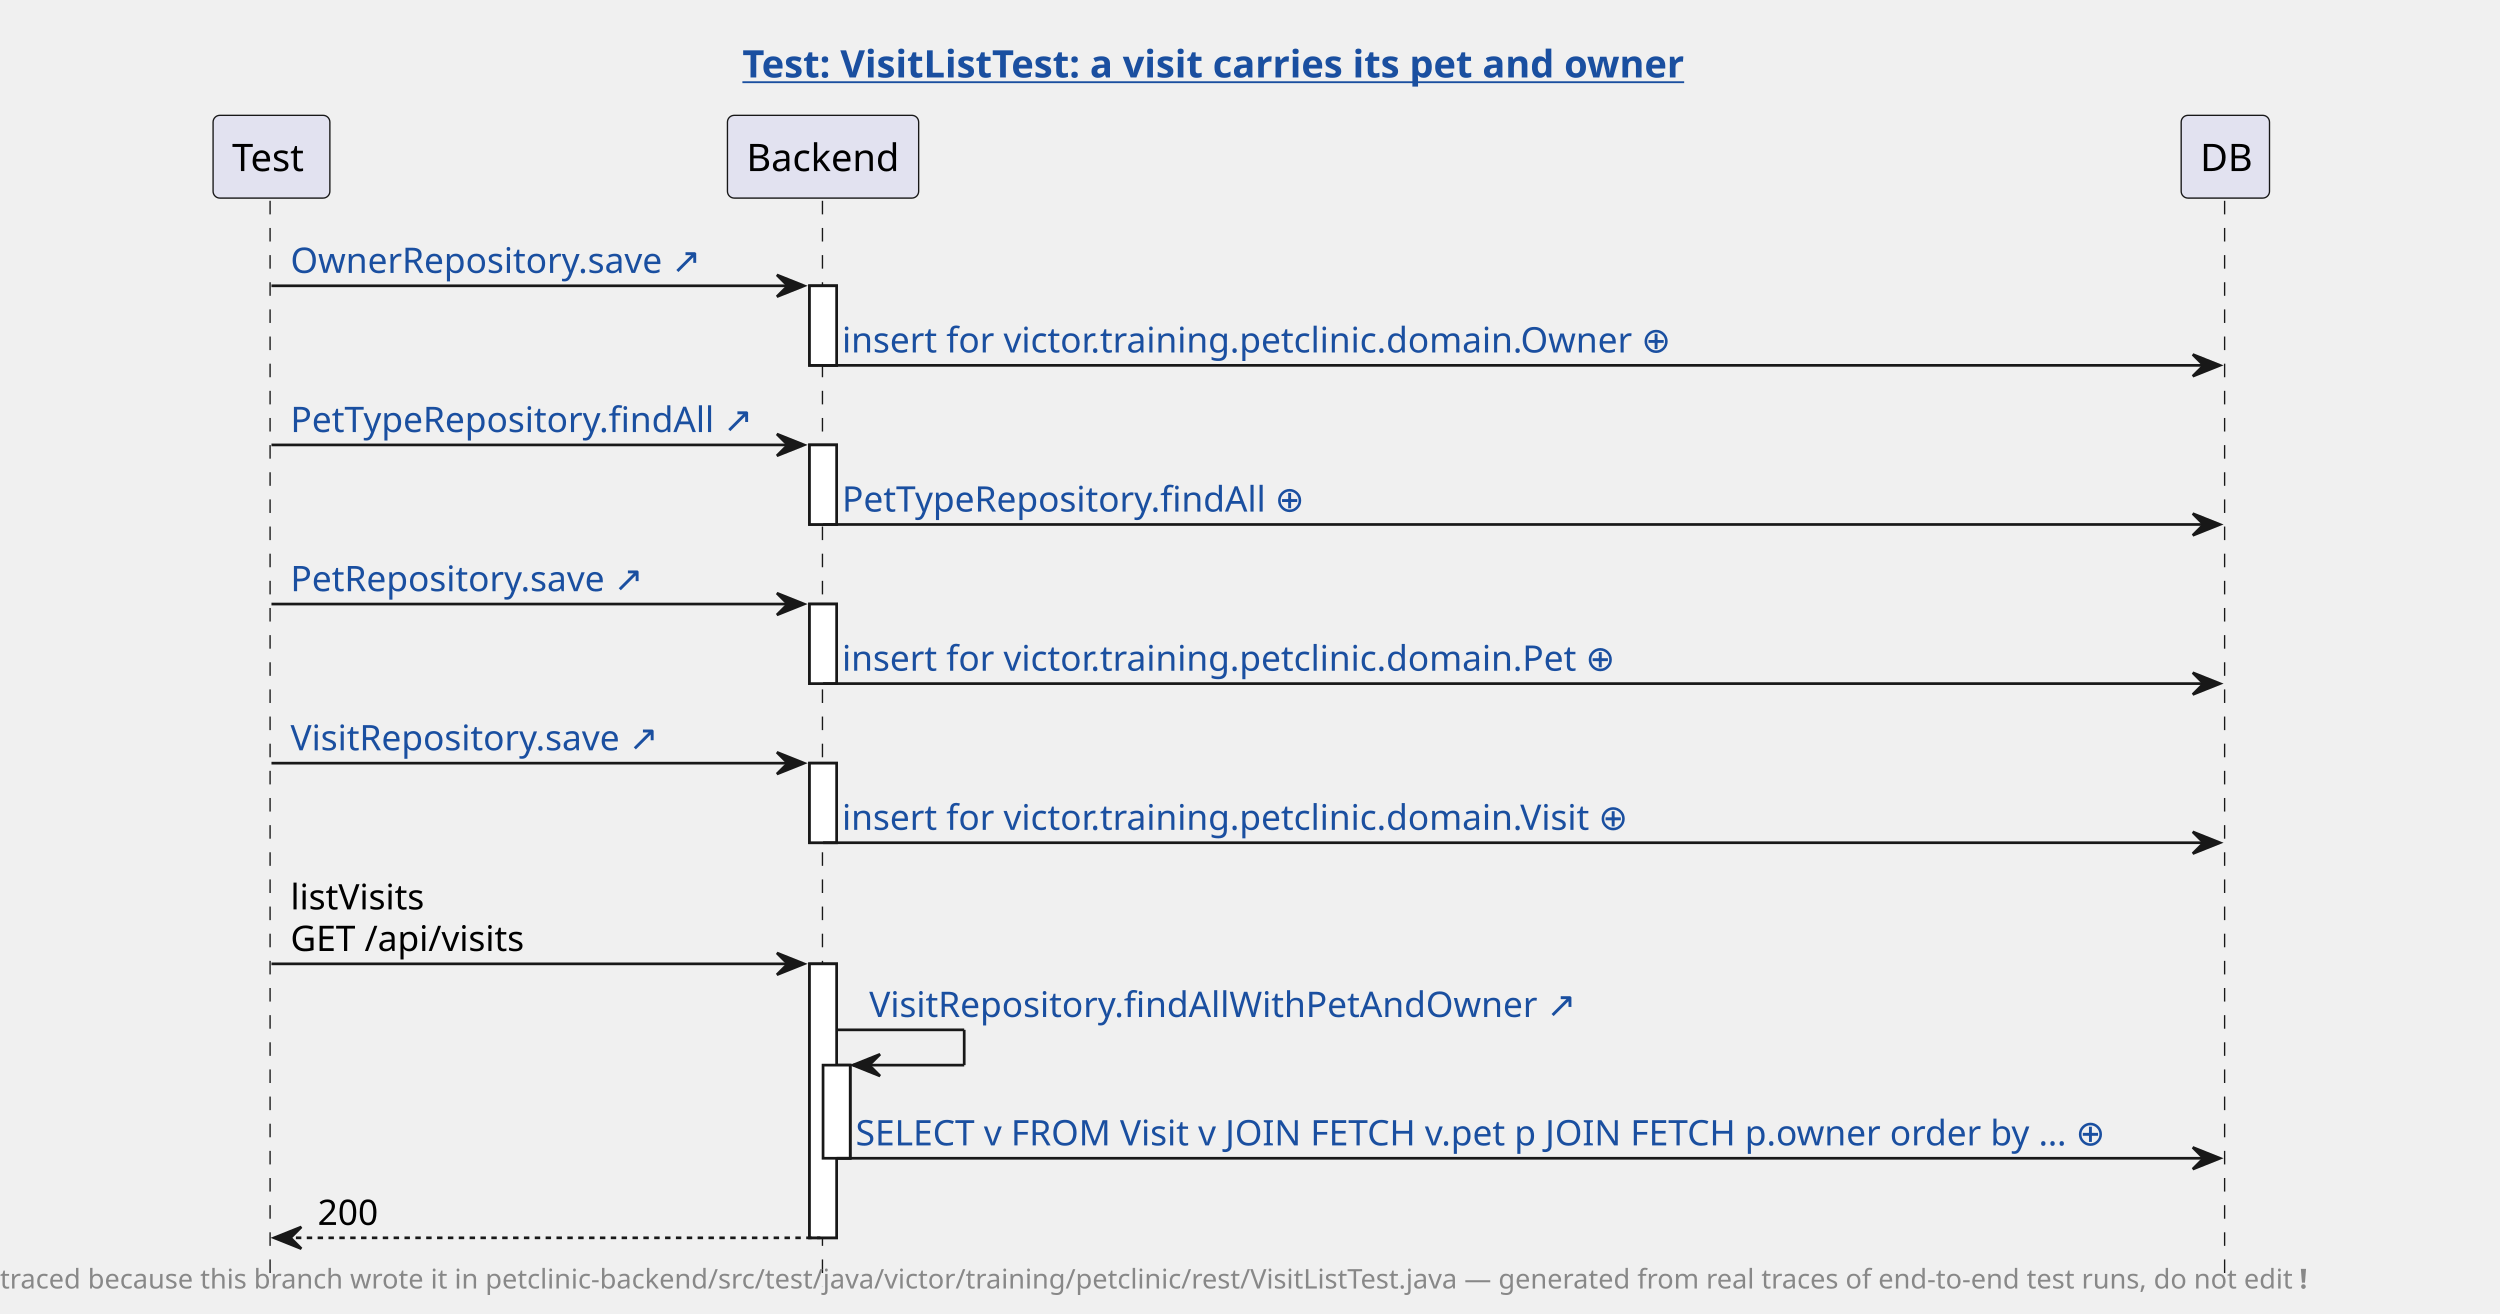
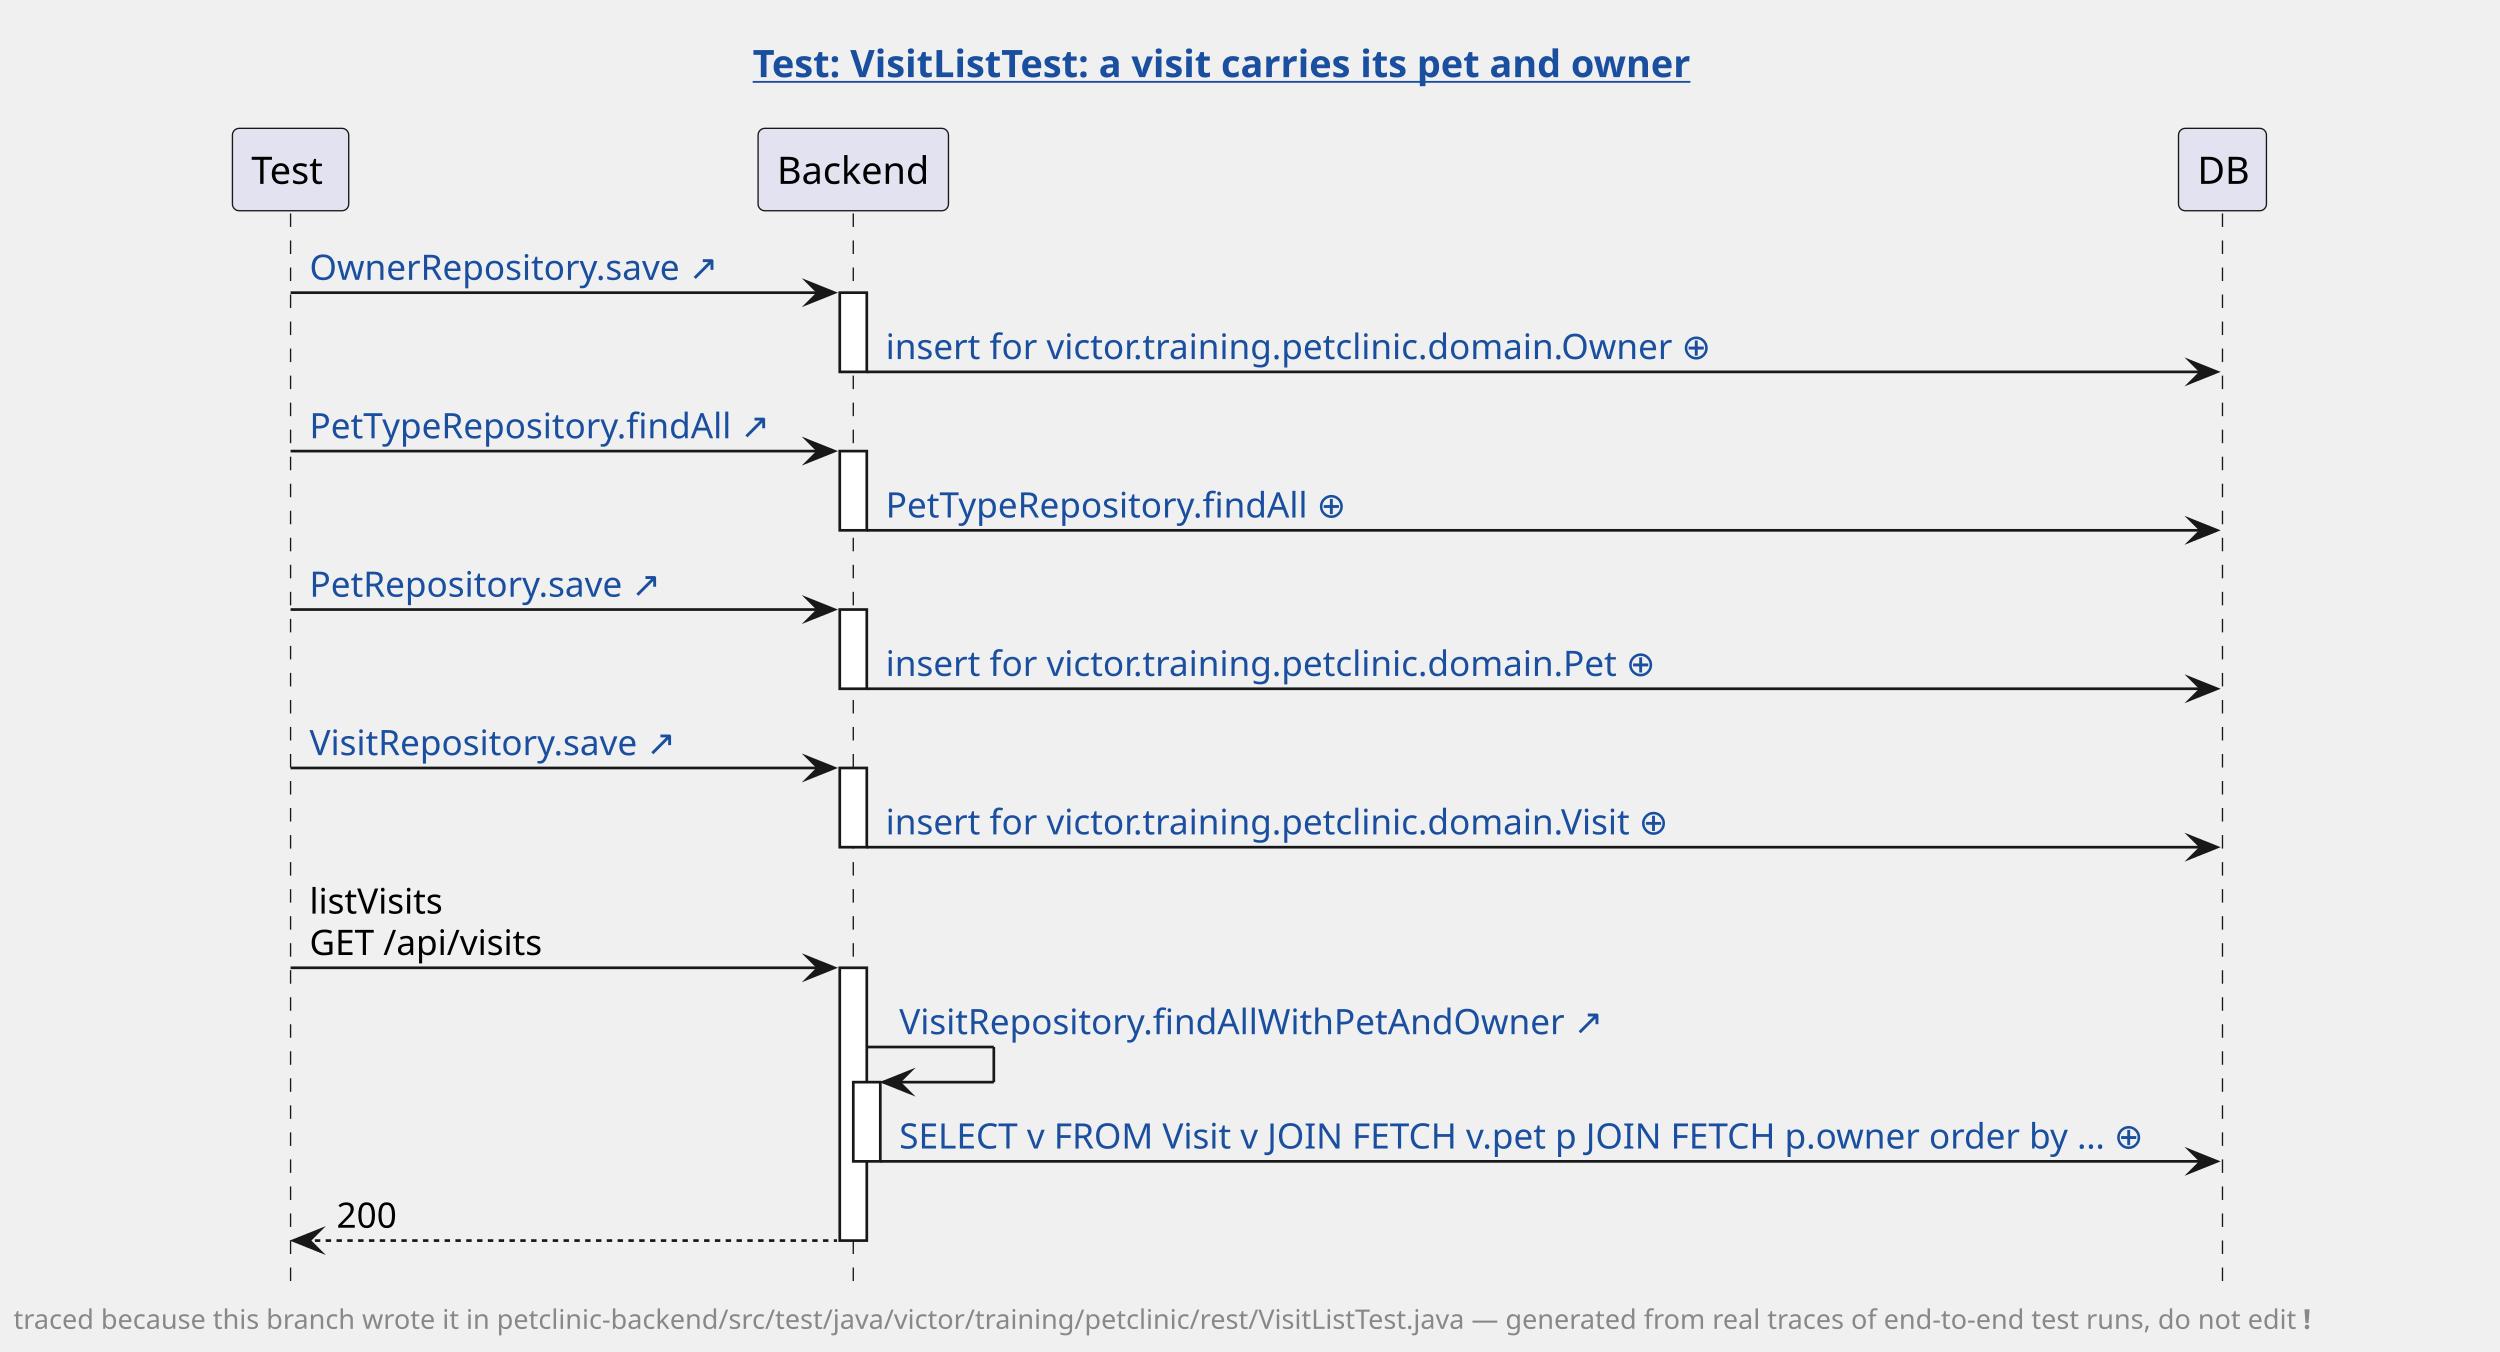
- <svg xmlns="http://www.w3.org/2000/svg" xmlns:xlink="http://www.w3.org/1999/xlink" contentStyleType="text/css" data-diagram-type="SEQUENCE" height="484px" preserveAspectRatio="none" style="width:921px;height:484px;background:#FFFFFF;" version="1.1" viewBox="0 0 921 484" width="921px" zoomAndPan="magnify">
+ <svg xmlns="http://www.w3.org/2000/svg" xmlns:xlink="http://www.w3.org/1999/xlink" version="1.1" data-diagram-type="SEQUENCE" style="width:925px;height:500px;background:#FFFFFF;" width="925px" height="500px" viewBox="0 0 925 500" zoomAndPan="magnify" preserveAspectRatio="none" contentStyleType="text/css">
  <defs />
-   <g>
-     <a href="src://petclinic-backend/src/test/java/victor/training/petclinic/rest/VisitListTest.java:89" target="_top" title="Click to open the test" xlink:actuate="onRequest" xlink:href="src://petclinic-backend/src/test/java/victor/training/petclinic/rest/VisitListTest.java:89" xlink:show="new" xlink:title="Click to open the test" xlink:type="simple">
-       <text fill="#1A4FA0" font-family="sans-serif" font-size="14" font-weight="bold" lengthAdjust="spacing" text-decoration="underline" textLength="366.591" x="273.498" y="28.535">Test: VisitListTest: a visit carries its pet and owner</text>
-     </a>
-     <g>
-       <rect fill="#FFFFFF" height="29.311" style="stroke:#181818;stroke-width:1;" width="10" x="298.212" y="105.287" />
+   <g font-family="sans-serif" lengthAdjust="spacing">
+     <g class="title" data-source-line="5">
+       <a target="_top" href="src://petclinic-backend/src/test/java/victor/training/petclinic/rest/VisitListTest.java:89" xlink:href="src://petclinic-backend/src/test/java/victor/training/petclinic/rest/VisitListTest.java:89" xlink:type="simple" xlink:actuate="onRequest" xlink:show="new" title="Click to open the test" xlink:title="Click to open the test">
+         <text x="278.498" y="28.535" fill="#1A4FA0" font-size="14" textLength="366.591" font-weight="700" text-decoration="underline">Test: VisitListTest: a visit carries its pet and owner</text>
+       </a>
+     </g>
+     <g class="participant-lifeline" data-qualified-name="Test" data-entity-uid="part1" id="part1-lifeline" data-source-line="7">
+       <g>
+         <rect x="104.011" y="78.977" width="8" height="398.037" fill="#000" fill-opacity="0" />
+         <line x1="107.511" y1="78.977" x2="107.511" y2="477.014" style="stroke:#181818;stroke-width:0.5;stroke-dasharray:5,5;" />
+       </g>
+     </g>
+     <g class="participant-lifeline" data-qualified-name="Backend" data-entity-uid="part2" id="part2-lifeline" data-source-line="8">
+       <g>
+         <rect x="312.212" y="78.977" width="8" height="398.037" fill="#000" fill-opacity="0" />
+         <line x1="315.712" y1="78.977" x2="315.712" y2="477.014" style="stroke:#181818;stroke-width:0.5;stroke-dasharray:5,5;" />
+       </g>
    </g>
    <g>
-       <rect fill="#FFFFFF" height="29.311" style="stroke:#181818;stroke-width:1;" width="10" x="298.212" y="163.908" />
+       <rect x="310.712" y="108.287" width="10" height="29.311" fill="#FFF" style="stroke:#181818;stroke-width:1;" />
    </g>
    <g>
-       <rect fill="#FFFFFF" height="29.311" style="stroke:#181818;stroke-width:1;" width="10" x="298.212" y="222.529" />
+       <rect x="310.712" y="166.908" width="10" height="29.311" fill="#FFF" style="stroke:#181818;stroke-width:1;" />
    </g>
    <g>
-       <rect fill="#FFFFFF" height="29.311" style="stroke:#181818;stroke-width:1;" width="10" x="298.212" y="281.15" />
+       <rect x="310.712" y="225.529" width="10" height="29.311" fill="#FFF" style="stroke:#181818;stroke-width:1;" />
    </g>
    <g>
-       <rect fill="#FFFFFF" height="100.932" style="stroke:#181818;stroke-width:1;" width="10" x="298.212" y="355.082" />
+       <rect x="310.712" y="284.15" width="10" height="29.311" fill="#FFF" style="stroke:#181818;stroke-width:1;" />
    </g>
    <g>
-       <rect fill="#FFFFFF" height="34.31" style="stroke:#181818;stroke-width:1;" width="10" x="303.212" y="392.393" />
+       <rect x="310.712" y="358.082" width="10" height="100.932" fill="#FFF" style="stroke:#181818;stroke-width:1;" />
    </g>
-     <g class="participant-lifeline" data-entity-uid="part1" data-qualified-name="Test" id="part1-lifeline">
+     <g>
+       <rect x="315.712" y="400.393" width="10" height="29.311" fill="#FFF" style="stroke:#181818;stroke-width:1;" />
+     </g>
+     <g class="participant-lifeline" data-qualified-name="DB" data-entity-uid="part3" id="part3-lifeline" data-source-line="9">
      <g>
-         <rect fill="#000000" fill-opacity="0" height="400.037" width="8" x="96.011" y="73.977" />
-         <line style="stroke:#181818;stroke-width:0.5;stroke-dasharray:5,5;" x1="99.499" x2="99.499" y1="73.977" y2="474.014" />
+         <rect x="818.818" y="78.977" width="8" height="398.037" fill="#000" fill-opacity="0" />
+         <line x1="822.318" y1="78.977" x2="822.318" y2="477.014" style="stroke:#181818;stroke-width:0.5;stroke-dasharray:5,5;" />
      </g>
    </g>
-     <g class="participant-lifeline" data-entity-uid="part2" data-qualified-name="Backend" id="part2-lifeline">
-       <g>
-         <rect fill="#000000" fill-opacity="0" height="400.037" width="8" x="299.212" y="73.977" />
-         <line style="stroke:#181818;stroke-width:0.5;stroke-dasharray:5,5;" x1="302.993" x2="302.993" y1="73.977" y2="474.014" />
-       </g>
+     <g class="participant participant-head" data-qualified-name="Test" data-entity-uid="part1" id="part1-head" data-source-line="7">
+       <rect x="85.999" y="47.488" width="43.025" height="30.488" fill="#E2E2F0" style="stroke:#181818;stroke-width:0.5;" rx="2.5" ry="2.5" />
+       <text x="92.999" y="68.023" fill="#000" font-size="14" textLength="29.025">Test</text>
    </g>
-     <g class="participant-lifeline" data-entity-uid="part3" data-qualified-name="DB" id="part3-lifeline">
-       <g>
-         <rect fill="#000000" fill-opacity="0" height="400.037" width="8" x="815.818" y="73.977" />
-         <line style="stroke:#181818;stroke-width:0.5;stroke-dasharray:5,5;" x1="819.548" x2="819.548" y1="73.977" y2="474.014" />
-       </g>
+     <g class="participant participant-head" data-qualified-name="Backend" data-entity-uid="part2" id="part2-head" data-source-line="8">
+       <rect x="280.493" y="47.488" width="70.438" height="30.488" fill="#E2E2F0" style="stroke:#181818;stroke-width:0.5;" rx="2.5" ry="2.5" />
+       <text x="287.493" y="68.023" fill="#000" font-size="14" textLength="56.438">Backend</text>
    </g>
-     <g class="participant participant-head" data-entity-uid="part1" data-qualified-name="Test" id="part1-head">
-       <rect fill="#E2E2F0" height="30.488" rx="2.5" ry="2.5" style="stroke:#181818;stroke-width:0.5;" width="43.025" x="78.499" y="42.488" />
-       <text fill="#000000" font-family="sans-serif" font-size="14" lengthAdjust="spacing" textLength="29.025" x="85.499" y="63.023">Test</text>
+     <g class="participant participant-head" data-qualified-name="DB" data-entity-uid="part3" id="part3-head" data-source-line="9">
+       <rect x="806.048" y="47.488" width="32.539" height="30.488" fill="#E2E2F0" style="stroke:#181818;stroke-width:0.5;" rx="2.5" ry="2.5" />
+       <text x="813.048" y="68.023" fill="#000" font-size="14" textLength="18.539">DB</text>
    </g>
-     <g class="participant participant-head" data-entity-uid="part2" data-qualified-name="Backend" id="part2-head">
-       <rect fill="#E2E2F0" height="30.488" rx="2.5" ry="2.5" style="stroke:#181818;stroke-width:0.5;" width="70.438" x="267.993" y="42.488" />
-       <text fill="#000000" font-family="sans-serif" font-size="14" lengthAdjust="spacing" textLength="56.438" x="274.993" y="63.023">Backend</text>
-     </g>
-     <g class="participant participant-head" data-entity-uid="part3" data-qualified-name="DB" id="part3-head">
-       <rect fill="#E2E2F0" height="30.488" rx="2.5" ry="2.5" style="stroke:#181818;stroke-width:0.5;" width="32.539" x="803.548" y="42.488" />
-       <text fill="#000000" font-family="sans-serif" font-size="14" lengthAdjust="spacing" textLength="18.539" x="810.548" y="63.023">DB</text>
-     </g>
-     <g>
-       <rect fill="#FFFFFF" height="29.311" style="stroke:#181818;stroke-width:1;" width="10" x="298.212" y="105.287" />
-     </g>
-     <g>
-       <rect fill="#FFFFFF" height="29.311" style="stroke:#181818;stroke-width:1;" width="10" x="298.212" y="163.908" />
-     </g>
-     <g>
-       <rect fill="#FFFFFF" height="29.311" style="stroke:#181818;stroke-width:1;" width="10" x="298.212" y="222.529" />
-     </g>
-     <g>
-       <rect fill="#FFFFFF" height="29.311" style="stroke:#181818;stroke-width:1;" width="10" x="298.212" y="281.15" />
-     </g>
-     <g>
-       <rect fill="#FFFFFF" height="100.932" style="stroke:#181818;stroke-width:1;" width="10" x="298.212" y="355.082" />
-     </g>
-     <g>
-       <rect fill="#FFFFFF" height="34.31" style="stroke:#181818;stroke-width:1;" width="10" x="303.212" y="392.393" />
-     </g>
-     <g class="message" data-entity-1="part1" data-entity-2="part2" id="msg1">
-       <polygon fill="#181818" points="286.212,101.287,296.212,105.287,286.212,109.287,290.212,105.287" style="stroke:#181818;stroke-width:1;" />
-       <line style="stroke:#181818;stroke-width:1;" x1="100.011" x2="292.212" y1="105.287" y2="105.287" />
-       <a href="src://petclinic-backend/src/main/java/victor/training/petclinic/repository/OwnerRepository.java:19" target="_top" title="Click to open OwnerRepository.save" xlink:actuate="onRequest" xlink:href="src://petclinic-backend/src/main/java/victor/training/petclinic/repository/OwnerRepository.java:19" xlink:show="new" xlink:title="Click to open OwnerRepository.save" xlink:type="simple">
-         <text fill="#1A4FA0" font-family="sans-serif" font-size="13" lengthAdjust="spacing" textLength="156.724" x="107.011" y="100.545">OwnerRepository.save ↗</text>
+     <g class="message" data-entity-1="part1" data-entity-2="part2" id="msg1" data-source-line="10">
+       <polygon points="298.712,104.287,308.712,108.287,298.712,112.287,302.712,108.287" fill="#181818" style="stroke:#181818;stroke-width:1;stroke-linejoin:miter;stroke-miterlimit:10;" />
+       <line x1="107.511" y1="108.287" x2="304.712" y2="108.287" style="stroke:#181818;stroke-width:1;" />
+       <a target="_top" href="src://petclinic-backend/src/main/java/victor/training/petclinic/repository/OwnerRepository.java:19" xlink:href="src://petclinic-backend/src/main/java/victor/training/petclinic/repository/OwnerRepository.java:19" xlink:type="simple" xlink:actuate="onRequest" xlink:show="new" title="Click to open OwnerRepository.save" xlink:title="Click to open OwnerRepository.save">
+         <text x="114.511" y="103.545" fill="#1A4FA0" font-size="13" textLength="156.724">OwnerRepository.save ↗</text>
      </a>
    </g>
-     <g class="message" data-entity-1="part2" data-entity-2="part3" id="msg2">
-       <polygon fill="#181818" points="807.818,130.598,817.818,134.598,807.818,138.598,811.818,134.598" style="stroke:#181818;stroke-width:1;" />
-       <line style="stroke:#181818;stroke-width:1;" x1="303.212" x2="813.818" y1="134.598" y2="134.598" />
-       <a href="genseq://1x3fmx0" target="_top" title="Click for the statement behind this call" xlink:actuate="onRequest" xlink:href="genseq://1x3fmx0" xlink:show="new" xlink:title="Click for the statement behind this call" xlink:type="simple">
-         <text fill="#1A4FA0" font-family="sans-serif" font-size="13" lengthAdjust="spacing" textLength="317.592" x="310.212" y="129.856">insert for victor.training.petclinic.domain.Owner ⊕</text>
+     <g class="message" data-entity-1="part2" data-entity-2="part3" id="msg2" data-source-line="12">
+       <polygon points="810.318,133.598,820.318,137.598,810.318,141.598,814.318,137.598" fill="#181818" style="stroke:#181818;stroke-width:1;stroke-linejoin:miter;stroke-miterlimit:10;" />
+       <line x1="320.712" y1="137.598" x2="816.318" y2="137.598" style="stroke:#181818;stroke-width:1;" />
+       <a target="_top" href="genseq://1x3fmx0" xlink:href="genseq://1x3fmx0" xlink:type="simple" xlink:actuate="onRequest" xlink:show="new" title="Click for the statement behind this call" xlink:title="Click for the statement behind this call">
+         <text x="327.712" y="132.855" fill="#1A4FA0" font-size="13" textLength="317.592">insert for victor.training.petclinic.domain.Owner ⊕</text>
      </a>
    </g>
-     <g class="message" data-entity-1="part1" data-entity-2="part2" id="msg3">
-       <polygon fill="#181818" points="286.212,159.908,296.212,163.908,286.212,167.908,290.212,163.908" style="stroke:#181818;stroke-width:1;" />
-       <line style="stroke:#181818;stroke-width:1;" x1="100.011" x2="292.212" y1="163.908" y2="163.908" />
-       <a href="src://petclinic-backend/src/main/java/victor/training/petclinic/repository/PetTypeRepository.java:11" target="_top" title="Click to open PetTypeRepository.findAll" xlink:actuate="onRequest" xlink:href="src://petclinic-backend/src/main/java/victor/training/petclinic/repository/PetTypeRepository.java:11" xlink:show="new" xlink:title="Click to open PetTypeRepository.findAll" xlink:type="simple">
-         <text fill="#1A4FA0" font-family="sans-serif" font-size="13" lengthAdjust="spacing" textLength="179.201" x="107.011" y="159.166">PetTypeRepository.findAll ↗</text>
+     <g class="message" data-entity-1="part1" data-entity-2="part2" id="msg3" data-source-line="14">
+       <polygon points="298.712,162.908,308.712,166.908,298.712,170.908,302.712,166.908" fill="#181818" style="stroke:#181818;stroke-width:1;stroke-linejoin:miter;stroke-miterlimit:10;" />
+       <line x1="107.511" y1="166.908" x2="304.712" y2="166.908" style="stroke:#181818;stroke-width:1;" />
+       <a target="_top" href="src://petclinic-backend/src/main/java/victor/training/petclinic/repository/PetTypeRepository.java:11" xlink:href="src://petclinic-backend/src/main/java/victor/training/petclinic/repository/PetTypeRepository.java:11" xlink:type="simple" xlink:actuate="onRequest" xlink:show="new" title="Click to open PetTypeRepository.findAll" xlink:title="Click to open PetTypeRepository.findAll">
+         <text x="114.511" y="162.166" fill="#1A4FA0" font-size="13" textLength="179.201">PetTypeRepository.findAll ↗</text>
      </a>
    </g>
-     <g class="message" data-entity-1="part2" data-entity-2="part3" id="msg4">
-       <polygon fill="#181818" points="807.818,189.219,817.818,193.219,807.818,197.219,811.818,193.219" style="stroke:#181818;stroke-width:1;" />
-       <line style="stroke:#181818;stroke-width:1;" x1="303.212" x2="813.818" y1="193.219" y2="193.219" />
-       <a href="genseq://0ji1js5" target="_top" title="Click for the statement behind this call" xlink:actuate="onRequest" xlink:href="genseq://0ji1js5" xlink:show="new" xlink:title="Click for the statement behind this call" xlink:type="simple">
-         <text fill="#1A4FA0" font-family="sans-serif" font-size="13" lengthAdjust="spacing" textLength="175.608" x="310.212" y="188.477">PetTypeRepository.findAll ⊕</text>
+     <g class="message" data-entity-1="part2" data-entity-2="part3" id="msg4" data-source-line="16">
+       <polygon points="810.318,192.219,820.318,196.219,810.318,200.219,814.318,196.219" fill="#181818" style="stroke:#181818;stroke-width:1;stroke-linejoin:miter;stroke-miterlimit:10;" />
+       <line x1="320.712" y1="196.219" x2="816.318" y2="196.219" style="stroke:#181818;stroke-width:1;" />
+       <a target="_top" href="genseq://0ji1js5" xlink:href="genseq://0ji1js5" xlink:type="simple" xlink:actuate="onRequest" xlink:show="new" title="Click for the statement behind this call" xlink:title="Click for the statement behind this call">
+         <text x="327.712" y="191.477" fill="#1A4FA0" font-size="13" textLength="175.608">PetTypeRepository.findAll ⊕</text>
      </a>
    </g>
-     <g class="message" data-entity-1="part1" data-entity-2="part2" id="msg5">
-       <polygon fill="#181818" points="286.212,218.529,296.212,222.529,286.212,226.529,290.212,222.529" style="stroke:#181818;stroke-width:1;" />
-       <line style="stroke:#181818;stroke-width:1;" x1="100.011" x2="292.212" y1="222.529" y2="222.529" />
-       <a href="src://petclinic-backend/src/main/java/victor/training/petclinic/repository/PetRepository.java:18" target="_top" title="Click to open PetRepository.save" xlink:actuate="onRequest" xlink:href="src://petclinic-backend/src/main/java/victor/training/petclinic/repository/PetRepository.java:18" xlink:show="new" xlink:title="Click to open PetRepository.save" xlink:type="simple">
-         <text fill="#1A4FA0" font-family="sans-serif" font-size="13" lengthAdjust="spacing" textLength="135.269" x="107.011" y="217.787">PetRepository.save ↗</text>
+     <g class="message" data-entity-1="part1" data-entity-2="part2" id="msg5" data-source-line="18">
+       <polygon points="298.712,221.529,308.712,225.529,298.712,229.529,302.712,225.529" fill="#181818" style="stroke:#181818;stroke-width:1;stroke-linejoin:miter;stroke-miterlimit:10;" />
+       <line x1="107.511" y1="225.529" x2="304.712" y2="225.529" style="stroke:#181818;stroke-width:1;" />
+       <a target="_top" href="src://petclinic-backend/src/main/java/victor/training/petclinic/repository/PetRepository.java:18" xlink:href="src://petclinic-backend/src/main/java/victor/training/petclinic/repository/PetRepository.java:18" xlink:type="simple" xlink:actuate="onRequest" xlink:show="new" title="Click to open PetRepository.save" xlink:title="Click to open PetRepository.save">
+         <text x="114.511" y="220.787" fill="#1A4FA0" font-size="13" textLength="135.269">PetRepository.save ↗</text>
      </a>
    </g>
-     <g class="message" data-entity-1="part2" data-entity-2="part3" id="msg6">
-       <polygon fill="#181818" points="807.818,247.84,817.818,251.84,807.818,255.84,811.818,251.84" style="stroke:#181818;stroke-width:1;" />
-       <line style="stroke:#181818;stroke-width:1;" x1="303.212" x2="813.818" y1="251.84" y2="251.84" />
-       <a href="genseq://08brujg" target="_top" title="Click for the statement behind this call" xlink:actuate="onRequest" xlink:href="genseq://08brujg" xlink:show="new" xlink:title="Click for the statement behind this call" xlink:type="simple">
-         <text fill="#1A4FA0" font-family="sans-serif" font-size="13" lengthAdjust="spacing" textLength="296.137" x="310.212" y="247.098">insert for victor.training.petclinic.domain.Pet ⊕</text>
+     <g class="message" data-entity-1="part2" data-entity-2="part3" id="msg6" data-source-line="20">
+       <polygon points="810.318,250.84,820.318,254.84,810.318,258.84,814.318,254.84" fill="#181818" style="stroke:#181818;stroke-width:1;stroke-linejoin:miter;stroke-miterlimit:10;" />
+       <line x1="320.712" y1="254.84" x2="816.318" y2="254.84" style="stroke:#181818;stroke-width:1;" />
+       <a target="_top" href="genseq://08brujg" xlink:href="genseq://08brujg" xlink:type="simple" xlink:actuate="onRequest" xlink:show="new" title="Click for the statement behind this call" xlink:title="Click for the statement behind this call">
+         <text x="327.712" y="250.098" fill="#1A4FA0" font-size="13" textLength="296.137">insert for victor.training.petclinic.domain.Pet ⊕</text>
      </a>
    </g>
-     <g class="message" data-entity-1="part1" data-entity-2="part2" id="msg7">
-       <polygon fill="#181818" points="286.212,277.15,296.212,281.15,286.212,285.15,290.212,281.15" style="stroke:#181818;stroke-width:1;" />
-       <line style="stroke:#181818;stroke-width:1;" x1="100.011" x2="292.212" y1="281.15" y2="281.15" />
-       <a href="src://petclinic-backend/src/main/java/victor/training/petclinic/repository/VisitRepository.java:16" target="_top" title="Click to open VisitRepository.save" xlink:actuate="onRequest" xlink:href="src://petclinic-backend/src/main/java/victor/training/petclinic/repository/VisitRepository.java:16" xlink:show="new" xlink:title="Click to open VisitRepository.save" xlink:type="simple">
-         <text fill="#1A4FA0" font-family="sans-serif" font-size="13" lengthAdjust="spacing" textLength="143.482" x="107.011" y="276.408">VisitRepository.save ↗</text>
+     <g class="message" data-entity-1="part1" data-entity-2="part2" id="msg7" data-source-line="22">
+       <polygon points="298.712,280.15,308.712,284.15,298.712,288.15,302.712,284.15" fill="#181818" style="stroke:#181818;stroke-width:1;stroke-linejoin:miter;stroke-miterlimit:10;" />
+       <line x1="107.511" y1="284.15" x2="304.712" y2="284.15" style="stroke:#181818;stroke-width:1;" />
+       <a target="_top" href="src://petclinic-backend/src/main/java/victor/training/petclinic/repository/VisitRepository.java:16" xlink:href="src://petclinic-backend/src/main/java/victor/training/petclinic/repository/VisitRepository.java:16" xlink:type="simple" xlink:actuate="onRequest" xlink:show="new" title="Click to open VisitRepository.save" xlink:title="Click to open VisitRepository.save">
+         <text x="114.511" y="279.408" fill="#1A4FA0" font-size="13" textLength="143.482">VisitRepository.save ↗</text>
      </a>
    </g>
-     <g class="message" data-entity-1="part2" data-entity-2="part3" id="msg8">
-       <polygon fill="#181818" points="807.818,306.461,817.818,310.461,807.818,314.461,811.818,310.461" style="stroke:#181818;stroke-width:1;" />
-       <line style="stroke:#181818;stroke-width:1;" x1="303.212" x2="813.818" y1="310.461" y2="310.461" />
-       <a href="genseq://15t4cj9" target="_top" title="Click for the statement behind this call" xlink:actuate="onRequest" xlink:href="genseq://15t4cj9" xlink:show="new" xlink:title="Click for the statement behind this call" xlink:type="simple">
-         <text fill="#1A4FA0" font-family="sans-serif" font-size="13" lengthAdjust="spacing" textLength="304.351" x="310.212" y="305.719">insert for victor.training.petclinic.domain.Visit ⊕</text>
+     <g class="message" data-entity-1="part2" data-entity-2="part3" id="msg8" data-source-line="24">
+       <polygon points="810.318,309.461,820.318,313.461,810.318,317.461,814.318,313.461" fill="#181818" style="stroke:#181818;stroke-width:1;stroke-linejoin:miter;stroke-miterlimit:10;" />
+       <line x1="320.712" y1="313.461" x2="816.318" y2="313.461" style="stroke:#181818;stroke-width:1;" />
+       <a target="_top" href="genseq://15t4cj9" xlink:href="genseq://15t4cj9" xlink:type="simple" xlink:actuate="onRequest" xlink:show="new" title="Click for the statement behind this call" xlink:title="Click for the statement behind this call">
+         <text x="327.712" y="308.719" fill="#1A4FA0" font-size="13" textLength="304.351">insert for victor.training.petclinic.domain.Visit ⊕</text>
      </a>
    </g>
-     <g class="message" data-entity-1="part1" data-entity-2="part2" id="msg9">
-       <polygon fill="#181818" points="286.212,351.082,296.212,355.082,286.212,359.082,290.212,355.082" style="stroke:#181818;stroke-width:1;" />
-       <line style="stroke:#181818;stroke-width:1;" x1="100.011" x2="292.212" y1="355.082" y2="355.082" />
-       <text fill="#000000" font-family="sans-serif" font-size="13" lengthAdjust="spacing" textLength="53.136" x="107.011" y="335.029">listVisits</text>
-       <text fill="#000000" font-family="sans-serif" font-size="13" lengthAdjust="spacing" textLength="93.888" x="107.011" y="350.34">GET /api/visits</text>
+     <g class="message" data-entity-1="part1" data-entity-2="part2" id="msg9" data-source-line="26">
+       <polygon points="298.712,354.082,308.712,358.082,298.712,362.082,302.712,358.082" fill="#181818" style="stroke:#181818;stroke-width:1;stroke-linejoin:miter;stroke-miterlimit:10;" />
+       <line x1="107.511" y1="358.082" x2="304.712" y2="358.082" style="stroke:#181818;stroke-width:1;" />
+       <text x="114.511" y="338.029" fill="#000" font-size="13" textLength="53.136">listVisits</text>
+       <text x="114.511" y="353.34" fill="#000" font-size="13" textLength="93.888">GET /api/visits</text>
    </g>
-     <g class="message" data-entity-1="part2" data-entity-2="part2" id="msg10">
-       <line style="stroke:#181818;stroke-width:1;" x1="308.212" x2="355.212" y1="379.393" y2="379.393" />
-       <line style="stroke:#181818;stroke-width:1;" x1="355.212" x2="355.212" y1="379.393" y2="392.393" />
-       <line style="stroke:#181818;stroke-width:1;" x1="314.212" x2="355.212" y1="392.393" y2="392.393" />
-       <polygon fill="#181818" points="324.212,388.393,314.212,392.393,324.212,396.393,320.212,392.393" style="stroke:#181818;stroke-width:1;" />
-       <a href="src://petclinic-backend/src/main/java/victor/training/petclinic/repository/VisitRepository.java:22" target="_top" title="Click to open VisitRepository.findAllWithPetAndOwner" xlink:actuate="onRequest" xlink:href="src://petclinic-backend/src/main/java/victor/training/petclinic/repository/VisitRepository.java:22" xlink:show="new" xlink:title="Click to open VisitRepository.findAllWithPetAndOwner" xlink:type="simple">
-         <text fill="#1A4FA0" font-family="sans-serif" font-size="13" lengthAdjust="spacing" textLength="270.042" x="320.212" y="374.65">VisitRepository.findAllWithPetAndOwner ↗</text>
+     <g class="message" data-entity-1="part2" data-entity-2="part2" id="msg10" data-source-line="28">
+       <line x1="320.712" y1="387.393" x2="367.712" y2="387.393" style="stroke:#181818;stroke-width:1;" />
+       <line x1="367.712" y1="387.393" x2="367.712" y2="400.393" style="stroke:#181818;stroke-width:1;" />
+       <line x1="326.712" y1="400.393" x2="367.712" y2="400.393" style="stroke:#181818;stroke-width:1;" />
+       <polygon points="336.712,396.393,326.712,400.393,336.712,404.393,332.712,400.393" fill="#181818" style="stroke:#181818;stroke-width:1;stroke-linejoin:miter;stroke-miterlimit:10;" />
+       <a target="_top" href="src://petclinic-backend/src/main/java/victor/training/petclinic/repository/VisitRepository.java:22" xlink:href="src://petclinic-backend/src/main/java/victor/training/petclinic/repository/VisitRepository.java:22" xlink:type="simple" xlink:actuate="onRequest" xlink:show="new" title="Click to open VisitRepository.findAllWithPetAndOwner" xlink:title="Click to open VisitRepository.findAllWithPetAndOwner">
+         <text x="332.712" y="382.65" fill="#1A4FA0" font-size="13" textLength="270.042">VisitRepository.findAllWithPetAndOwner ↗</text>
      </a>
    </g>
-     <g class="message" data-entity-1="part2" data-entity-2="part3" id="msg11">
-       <polygon fill="#181818" points="807.818,422.703,817.818,426.703,807.818,430.703,811.818,426.703" style="stroke:#181818;stroke-width:1;" />
-       <line style="stroke:#181818;stroke-width:1;" x1="308.212" x2="813.818" y1="426.703" y2="426.703" />
-       <a href="genseq://114roce" target="_top" title="Click for the statement behind this call" xlink:actuate="onRequest" xlink:href="genseq://114roce" xlink:show="new" xlink:title="Click for the statement behind this call" xlink:type="simple">
-         <text fill="#1A4FA0" font-family="sans-serif" font-size="13" lengthAdjust="spacing" textLength="482.606" x="315.212" y="421.961">SELECT v FROM Visit v JOIN FETCH v.pet p JOIN FETCH p.owner order by … ⊕</text>
+     <g class="message" data-entity-1="part2" data-entity-2="part3" id="msg11" data-source-line="30">
+       <polygon points="810.318,425.703,820.318,429.703,810.318,433.703,814.318,429.703" fill="#181818" style="stroke:#181818;stroke-width:1;stroke-linejoin:miter;stroke-miterlimit:10;" />
+       <line x1="325.712" y1="429.703" x2="816.318" y2="429.703" style="stroke:#181818;stroke-width:1;" />
+       <a target="_top" href="genseq://114roce" xlink:href="genseq://114roce" xlink:type="simple" xlink:actuate="onRequest" xlink:show="new" title="Click for the statement behind this call" xlink:title="Click for the statement behind this call">
+         <text x="332.712" y="424.961" fill="#1A4FA0" font-size="13" textLength="482.606">SELECT v FROM Visit v JOIN FETCH v.pet p JOIN FETCH p.owner order by … ⊕</text>
      </a>
    </g>
-     <g class="message" data-entity-1="part2" data-entity-2="part1" id="msg12">
-       <polygon fill="#181818" points="111.011,452.014,101.011,456.014,111.011,460.014,107.011,456.014" style="stroke:#181818;stroke-width:1;" />
-       <line style="stroke:#181818;stroke-width:1;stroke-dasharray:2,2;" x1="105.011" x2="302.212" y1="456.014" y2="456.014" />
-       <text fill="#000000" font-family="sans-serif" font-size="13" lengthAdjust="spacing" textLength="24.661" x="117.011" y="451.272">200</text>
+     <g class="message" data-entity-1="part2" data-entity-2="part1" id="msg12" data-source-line="32">
+       <polygon points="118.511,455.014,108.511,459.014,118.511,463.014,114.511,459.014" fill="#181818" style="stroke:#181818;stroke-width:1;stroke-linejoin:miter;stroke-miterlimit:10;" />
+       <line x1="112.511" y1="459.014" x2="309.712" y2="459.014" style="stroke:#181818;stroke-width:1;stroke-dasharray:2,2;" />
+       <text x="124.511" y="454.271" fill="#000" font-size="13" textLength="24.661">200</text>
    </g>
-     <text fill="#888888" font-family="sans-serif" font-size="10" lengthAdjust="spacing" textLength="913.586" x="0" y="474.682">traced because this branch wrote it in petclinic-backend/src/test/java/victor/training/petclinic/rest/VisitListTest.java — generated from real traces of end-to-end test runs, do not edit ❗</text>
+     <g class="footer" data-source-line="6">
+       <text x="5" y="491.682" fill="#888" font-size="10" textLength="913.586">traced because this branch wrote it in petclinic-backend/src/test/java/victor/training/petclinic/rest/VisitListTest.java — generated from real traces of end-to-end test runs, do not edit ❗</text>
+     </g>
  </g>
</svg>
